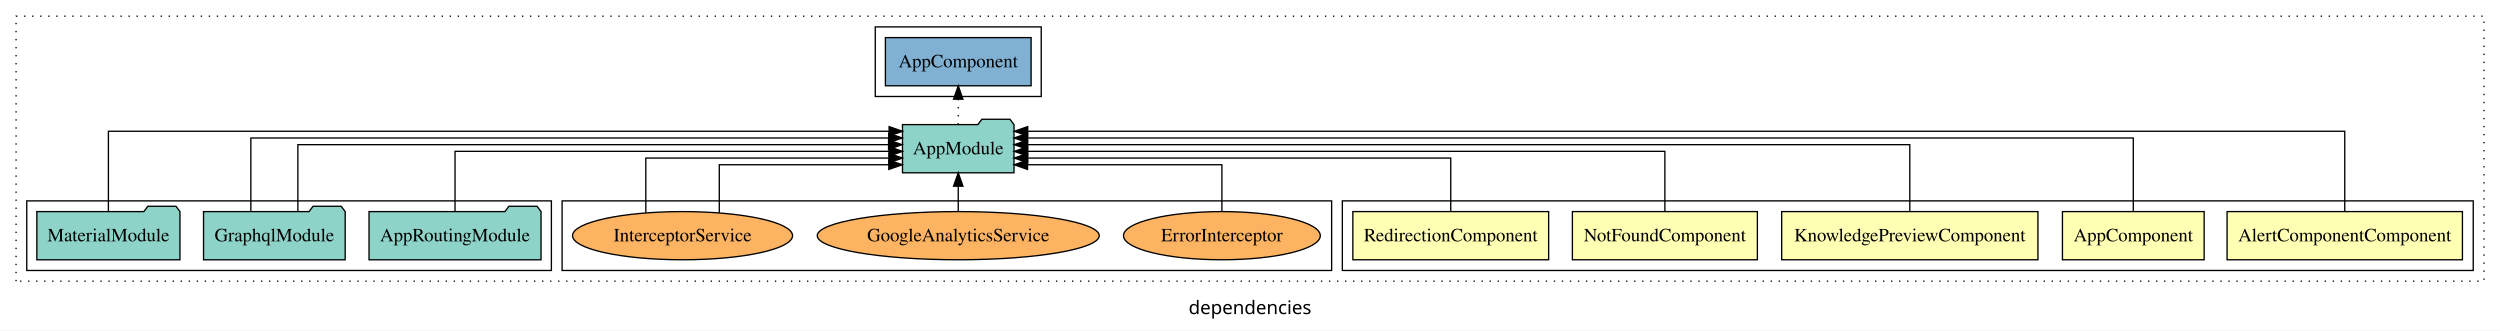
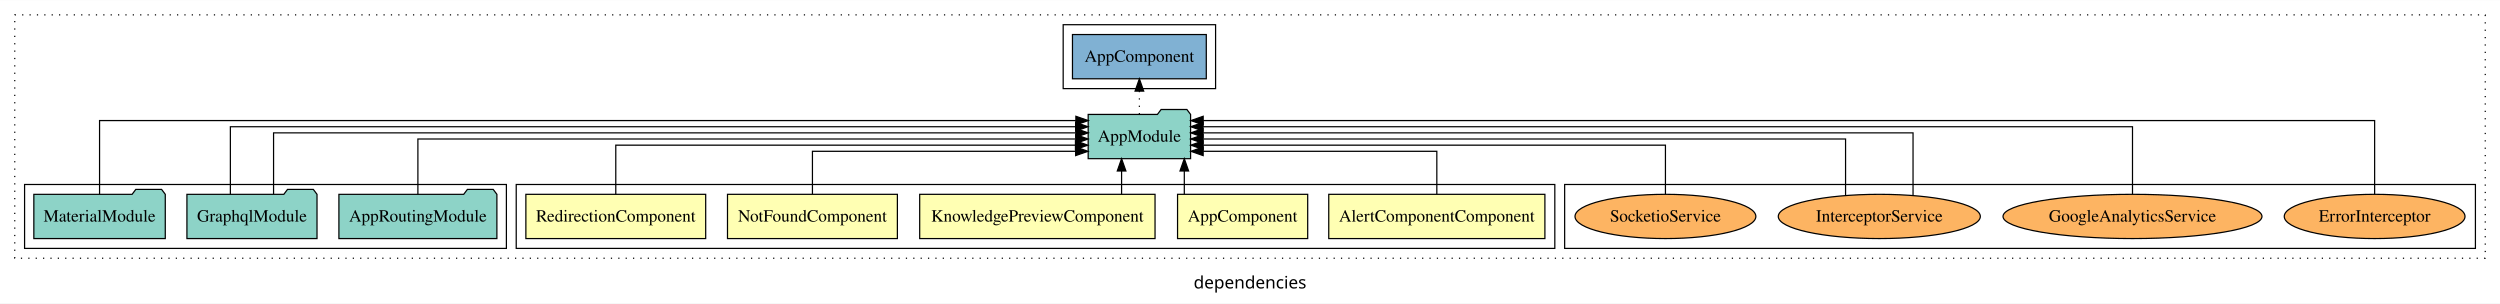
- <svg xmlns="http://www.w3.org/2000/svg" width="1868pt" height="247pt" viewBox="0.00 0.00 1868.00 246.80">
+ <svg xmlns="http://www.w3.org/2000/svg" width="2034pt" height="247pt" viewBox="0.00 0.00 2034.00 246.80">
  <g id="graph0" class="graph" transform="scale(1 1) rotate(0) translate(4 242.8)">
-     <polygon fill="white" stroke="transparent" points="-4,4 -4,-242.8 1864,-242.8 1864,4 -4,4" />
-     <text text-anchor="middle" x="930" y="-8.2" font-family="sans-serif" font-size="14.00">dependencies</text>
+     <polygon fill="white" stroke="transparent" points="-4,4 -4,-242.8 2030,-242.8 2030,4 -4,4" />
+     <text text-anchor="middle" x="1013" y="-8.2" font-family="sans-serif" font-size="14.00">dependencies</text>
    <g id="clust1" class="cluster">
-       <polygon fill="none" stroke="black" stroke-dasharray="1,5" points="8,-32.8 8,-230.8 1852,-230.8 1852,-32.8 8,-32.8" />
+       <polygon fill="none" stroke="black" stroke-dasharray="1,5" points="8,-32.8 8,-230.8 2018,-230.8 2018,-32.8 8,-32.8" />
+     </g>
+     <g id="clust11" class="cluster">
+       <polygon fill="none" stroke="black" points="1269,-40.8 1269,-92.8 2010,-92.8 2010,-40.8 1269,-40.8" />
    </g>
    <g id="clust2" class="cluster">
-       <polygon fill="none" stroke="black" points="999,-40.8 999,-92.8 1844,-92.8 1844,-40.8 999,-40.8" />
-     </g>
-     <g id="clust11" class="cluster">
-       <polygon fill="none" stroke="black" points="416,-40.8 416,-92.8 991,-92.8 991,-40.8 416,-40.8" />
-     </g>
-     <g id="clust10" class="cluster">
-       <polygon fill="none" stroke="black" points="650,-170.8 650,-222.8 774,-222.8 774,-170.8 650,-170.8" />
+       <polygon fill="none" stroke="black" points="416,-40.8 416,-92.8 1261,-92.8 1261,-40.8 416,-40.8" />
    </g>
    <g id="clust8" class="cluster">
      <polygon fill="none" stroke="black" points="16,-40.8 16,-92.8 408,-92.8 408,-40.8 16,-40.8" />
    </g>
+     <g id="clust10" class="cluster">
+       <polygon fill="none" stroke="black" points="861,-170.8 861,-222.8 985,-222.8 985,-170.8 861,-170.8" />
+     </g>
    <g id="node1" class="node">
-       <polygon fill="#ffffb3" stroke="black" points="1835.93,-84.8 1660.07,-84.8 1660.07,-48.8 1835.93,-48.8 1835.93,-84.8" />
-       <text text-anchor="middle" x="1748" y="-62.6" font-family="Times,serif" font-size="14.00">AlertComponentComponent</text>
+       <polygon fill="#ffffb3" stroke="black" points="1252.93,-84.8 1077.07,-84.8 1077.07,-48.8 1252.93,-48.8 1252.93,-84.8" />
+       <text text-anchor="middle" x="1165" y="-62.6" font-family="Times,serif" font-size="14.00">AlertComponentComponent</text>
    </g>
    <g id="node6" class="node">
-       <polygon fill="#8dd3c7" stroke="black" points="753.66,-149.8 750.66,-153.8 729.66,-153.8 726.66,-149.8 670.34,-149.8 670.34,-113.8 753.66,-113.8 753.66,-149.8" />
-       <text text-anchor="middle" x="712" y="-127.6" font-family="Times,serif" font-size="14.00">AppModule</text>
+       <polygon fill="#8dd3c7" stroke="black" points="964.66,-149.8 961.66,-153.8 940.66,-153.8 937.66,-149.8 881.34,-149.8 881.34,-113.8 964.66,-113.8 964.66,-149.8" />
+       <text text-anchor="middle" x="923" y="-127.6" font-family="Times,serif" font-size="14.00">AppModule</text>
    </g>
    <g id="edge1" class="edge">
-       <path fill="none" stroke="black" d="M1748,-84.89C1748,-107.93 1748,-144.8 1748,-144.8 1748,-144.8 763.9,-144.8 763.9,-144.8" />
-       <polygon fill="black" stroke="black" points="763.9,-141.3 753.9,-144.8 763.9,-148.3 763.9,-141.3" />
+       <path fill="none" stroke="black" d="M1165,-85.04C1165,-100.37 1165,-119.8 1165,-119.8 1165,-119.8 974.88,-119.8 974.88,-119.8" />
+       <polygon fill="black" stroke="black" points="974.88,-116.3 964.88,-119.8 974.88,-123.3 974.88,-116.3" />
    </g>
    <g id="node2" class="node">
-       <polygon fill="#ffffb3" stroke="black" points="1642.94,-84.8 1537.06,-84.8 1537.06,-48.8 1642.94,-48.8 1642.94,-84.8" />
-       <text text-anchor="middle" x="1590" y="-62.6" font-family="Times,serif" font-size="14.00">AppComponent</text>
+       <polygon fill="#ffffb3" stroke="black" points="1059.94,-84.8 954.06,-84.8 954.06,-48.8 1059.94,-48.8 1059.94,-84.8" />
+       <text text-anchor="middle" x="1007" y="-62.6" font-family="Times,serif" font-size="14.00">AppComponent</text>
    </g>
    <g id="edge2" class="edge">
-       <path fill="none" stroke="black" d="M1590,-84.84C1590,-106.46 1590,-139.8 1590,-139.8 1590,-139.8 763.76,-139.8 763.76,-139.8" />
-       <polygon fill="black" stroke="black" points="763.76,-136.3 753.76,-139.8 763.76,-143.3 763.76,-136.3" />
+       <path fill="none" stroke="black" d="M959.55,-84.91C959.55,-84.91 959.55,-103.79 959.55,-103.79" />
+       <polygon fill="black" stroke="black" points="956.05,-103.79 959.55,-113.79 963.05,-103.79 956.05,-103.79" />
    </g>
    <g id="node3" class="node">
-       <polygon fill="#ffffb3" stroke="black" points="1518.74,-84.8 1327.26,-84.8 1327.26,-48.8 1518.74,-48.8 1518.74,-84.8" />
-       <text text-anchor="middle" x="1423" y="-62.6" font-family="Times,serif" font-size="14.00">KnowledgePreviewComponent</text>
+       <polygon fill="#ffffb3" stroke="black" points="935.74,-84.8 744.26,-84.8 744.26,-48.8 935.74,-48.8 935.74,-84.8" />
+       <text text-anchor="middle" x="840" y="-62.6" font-family="Times,serif" font-size="14.00">KnowledgePreviewComponent</text>
    </g>
    <g id="edge3" class="edge">
-       <path fill="none" stroke="black" d="M1423,-85.02C1423,-105.17 1423,-134.8 1423,-134.8 1423,-134.8 763.82,-134.8 763.82,-134.8" />
-       <polygon fill="black" stroke="black" points="763.82,-131.3 753.82,-134.8 763.82,-138.3 763.82,-131.3" />
+       <path fill="none" stroke="black" d="M908.52,-84.91C908.52,-84.91 908.52,-103.79 908.52,-103.79" />
+       <polygon fill="black" stroke="black" points="905.02,-103.79 908.52,-113.79 912.02,-103.79 905.02,-103.79" />
    </g>
    <g id="node4" class="node">
-       <polygon fill="#ffffb3" stroke="black" points="1309.11,-84.8 1170.89,-84.8 1170.89,-48.8 1309.11,-48.8 1309.11,-84.8" />
-       <text text-anchor="middle" x="1240" y="-62.6" font-family="Times,serif" font-size="14.00">NotFoundComponent</text>
+       <polygon fill="#ffffb3" stroke="black" points="726.11,-84.8 587.89,-84.8 587.89,-48.8 726.11,-48.8 726.11,-84.8" />
+       <text text-anchor="middle" x="657" y="-62.6" font-family="Times,serif" font-size="14.00">NotFoundComponent</text>
    </g>
    <g id="edge4" class="edge">
-       <path fill="none" stroke="black" d="M1240,-85.02C1240,-103.63 1240,-129.8 1240,-129.8 1240,-129.8 763.87,-129.8 763.87,-129.8" />
-       <polygon fill="black" stroke="black" points="763.87,-126.3 753.87,-129.8 763.87,-133.3 763.87,-126.3" />
+       <path fill="none" stroke="black" d="M657,-85.04C657,-100.37 657,-119.8 657,-119.8 657,-119.8 871.14,-119.8 871.14,-119.8" />
+       <polygon fill="black" stroke="black" points="871.14,-123.3 881.14,-119.8 871.14,-116.3 871.14,-123.3" />
    </g>
    <g id="node5" class="node">
-       <polygon fill="#ffffb3" stroke="black" points="1153.15,-84.8 1006.85,-84.8 1006.85,-48.8 1153.15,-48.8 1153.15,-84.8" />
-       <text text-anchor="middle" x="1080" y="-62.6" font-family="Times,serif" font-size="14.00">RedirectionComponent</text>
+       <polygon fill="#ffffb3" stroke="black" points="570.15,-84.8 423.85,-84.8 423.85,-48.8 570.15,-48.8 570.15,-84.8" />
+       <text text-anchor="middle" x="497" y="-62.6" font-family="Times,serif" font-size="14.00">RedirectionComponent</text>
    </g>
    <g id="edge5" class="edge">
-       <path fill="none" stroke="black" d="M1080,-84.83C1080,-101.86 1080,-124.8 1080,-124.8 1080,-124.8 763.86,-124.8 763.86,-124.8" />
-       <polygon fill="black" stroke="black" points="763.86,-121.3 753.86,-124.8 763.86,-128.3 763.86,-121.3" />
+       <path fill="none" stroke="black" d="M497,-84.83C497,-101.86 497,-124.8 497,-124.8 497,-124.8 870.99,-124.8 870.99,-124.8" />
+       <polygon fill="black" stroke="black" points="870.99,-128.3 880.99,-124.8 870.99,-121.3 870.99,-128.3" />
    </g>
    <g id="node10" class="node">
-       <polygon fill="#80b1d3" stroke="black" points="766.44,-214.8 657.56,-214.8 657.56,-178.8 766.44,-178.8 766.44,-214.8" />
-       <text text-anchor="middle" x="712" y="-192.6" font-family="Times,serif" font-size="14.00">AppComponent </text>
+       <polygon fill="#80b1d3" stroke="black" points="977.44,-214.8 868.56,-214.8 868.56,-178.8 977.44,-178.8 977.44,-214.8" />
+       <text text-anchor="middle" x="923" y="-192.6" font-family="Times,serif" font-size="14.00">AppComponent </text>
    </g>
    <g id="edge10" class="edge">
-       <path fill="none" stroke="black" stroke-dasharray="1,5" d="M712,-149.91C712,-149.91 712,-168.79 712,-168.79" />
-       <polygon fill="black" stroke="black" points="708.5,-168.79 712,-178.79 715.5,-168.79 708.5,-168.79" />
+       <path fill="none" stroke="black" stroke-dasharray="1,5" d="M923,-149.91C923,-149.91 923,-168.79 923,-168.79" />
+       <polygon fill="black" stroke="black" points="919.5,-168.79 923,-178.79 926.5,-168.79 919.5,-168.79" />
    </g>
    <g id="node7" class="node">
      <polygon fill="#8dd3c7" stroke="black" points="400.27,-84.8 397.27,-88.8 376.27,-88.8 373.27,-84.8 271.73,-84.8 271.73,-48.8 400.27,-48.8 400.27,-84.8" />
      <text text-anchor="middle" x="336" y="-62.6" font-family="Times,serif" font-size="14.00">AppRoutingModule</text>
    </g>
    <g id="edge6" class="edge">
-       <path fill="none" stroke="black" d="M336,-85.02C336,-103.63 336,-129.8 336,-129.8 336,-129.8 660.32,-129.8 660.32,-129.8" />
-       <polygon fill="black" stroke="black" points="660.32,-133.3 670.32,-129.8 660.32,-126.3 660.32,-133.3" />
+       <path fill="none" stroke="black" d="M336,-85.02C336,-103.63 336,-129.8 336,-129.8 336,-129.8 871.25,-129.8 871.25,-129.8" />
+       <polygon fill="black" stroke="black" points="871.26,-133.3 881.25,-129.8 871.25,-126.3 871.26,-133.3" />
    </g>
    <g id="node8" class="node">
      <polygon fill="#8dd3c7" stroke="black" points="253.92,-84.8 250.92,-88.8 229.92,-88.8 226.92,-84.8 148.08,-84.8 148.08,-48.8 253.92,-48.8 253.92,-84.8" />
      <text text-anchor="middle" x="201" y="-62.6" font-family="Times,serif" font-size="14.00">GraphqlModule</text>
    </g>
    <g id="edge7" class="edge">
-       <path fill="none" stroke="black" d="M218.57,-85.02C218.57,-105.17 218.57,-134.8 218.57,-134.8 218.57,-134.8 659.93,-134.8 659.93,-134.8" />
-       <polygon fill="black" stroke="black" points="659.93,-138.3 669.93,-134.8 659.93,-131.3 659.93,-138.3" />
+       <path fill="none" stroke="black" d="M218.57,-85.02C218.57,-105.17 218.57,-134.8 218.57,-134.8 218.57,-134.8 871.3,-134.8 871.3,-134.8" />
+       <polygon fill="black" stroke="black" points="871.3,-138.3 881.3,-134.8 871.3,-131.3 871.3,-138.3" />
    </g>
    <g id="edge8" class="edge">
-       <path fill="none" stroke="black" d="M183.43,-84.84C183.43,-106.46 183.43,-139.8 183.43,-139.8 183.43,-139.8 660.08,-139.8 660.08,-139.8" />
-       <polygon fill="black" stroke="black" points="660.08,-143.3 670.08,-139.8 660.08,-136.3 660.08,-143.3" />
+       <path fill="none" stroke="black" d="M183.43,-84.84C183.43,-106.46 183.43,-139.8 183.43,-139.8 183.43,-139.8 871.12,-139.8 871.12,-139.8" />
+       <polygon fill="black" stroke="black" points="871.12,-143.3 881.12,-139.8 871.12,-136.3 871.12,-143.3" />
    </g>
    <g id="node9" class="node">
      <polygon fill="#8dd3c7" stroke="black" points="130.47,-84.8 127.47,-88.8 106.47,-88.8 103.47,-84.8 23.53,-84.8 23.53,-48.8 130.47,-48.8 130.47,-84.8" />
      <text text-anchor="middle" x="77" y="-62.6" font-family="Times,serif" font-size="14.00">MaterialModule</text>
    </g>
    <g id="edge9" class="edge">
-       <path fill="none" stroke="black" d="M77,-84.89C77,-107.93 77,-144.8 77,-144.8 77,-144.8 660.34,-144.8 660.34,-144.8" />
-       <polygon fill="black" stroke="black" points="660.34,-148.3 670.34,-144.8 660.34,-141.3 660.34,-148.3" />
+       <path fill="none" stroke="black" d="M77,-84.89C77,-107.93 77,-144.8 77,-144.8 77,-144.8 871.34,-144.8 871.34,-144.8" />
+       <polygon fill="black" stroke="black" points="871.34,-148.3 881.34,-144.8 871.34,-141.3 871.34,-148.3" />
    </g>
    <g id="node11" class="node">
-       <ellipse fill="#fdb462" stroke="black" cx="909" cy="-66.8" rx="73.53" ry="18" />
-       <text text-anchor="middle" x="909" y="-62.6" font-family="Times,serif" font-size="14.00">ErrorInterceptor</text>
+       <ellipse fill="#fdb462" stroke="black" cx="1928" cy="-66.8" rx="73.53" ry="18" />
+       <text text-anchor="middle" x="1928" y="-62.6" font-family="Times,serif" font-size="14.00">ErrorInterceptor</text>
    </g>
    <g id="edge11" class="edge">
-       <path fill="none" stroke="black" d="M909,-85.04C909,-100.37 909,-119.8 909,-119.8 909,-119.8 763.78,-119.8 763.78,-119.8" />
-       <polygon fill="black" stroke="black" points="763.78,-116.3 753.78,-119.8 763.78,-123.3 763.78,-116.3" />
+       <path fill="none" stroke="black" d="M1928,-84.89C1928,-107.93 1928,-144.8 1928,-144.8 1928,-144.8 974.9,-144.8 974.9,-144.8" />
+       <polygon fill="black" stroke="black" points="974.9,-141.3 964.9,-144.8 974.9,-148.3 974.9,-141.3" />
    </g>
    <g id="node12" class="node">
-       <ellipse fill="#fdb462" stroke="black" cx="712" cy="-66.8" rx="105.35" ry="18" />
-       <text text-anchor="middle" x="712" y="-62.6" font-family="Times,serif" font-size="14.00">GoogleAnalyticsService</text>
+       <ellipse fill="#fdb462" stroke="black" cx="1731" cy="-66.8" rx="105.35" ry="18" />
+       <text text-anchor="middle" x="1731" y="-62.6" font-family="Times,serif" font-size="14.00">GoogleAnalyticsService</text>
    </g>
    <g id="edge12" class="edge">
-       <path fill="none" stroke="black" d="M712,-84.91C712,-84.91 712,-103.79 712,-103.79" />
-       <polygon fill="black" stroke="black" points="708.5,-103.79 712,-113.79 715.5,-103.79 708.5,-103.79" />
+       <path fill="none" stroke="black" d="M1731,-84.84C1731,-106.46 1731,-139.8 1731,-139.8 1731,-139.8 974.74,-139.8 974.74,-139.8" />
+       <polygon fill="black" stroke="black" points="974.74,-136.3 964.74,-139.8 974.74,-143.3 974.74,-136.3" />
    </g>
    <g id="node13" class="node">
-       <ellipse fill="#fdb462" stroke="black" cx="506" cy="-66.8" rx="82.2" ry="18" />
-       <text text-anchor="middle" x="506" y="-62.6" font-family="Times,serif" font-size="14.00">InterceptorService</text>
+       <ellipse fill="#fdb462" stroke="black" cx="1525" cy="-66.8" rx="82.2" ry="18" />
+       <text text-anchor="middle" x="1525" y="-62.6" font-family="Times,serif" font-size="14.00">InterceptorService</text>
    </g>
    <g id="edge13" class="edge">
-       <path fill="none" stroke="black" d="M533.45,-83.86C533.45,-99.35 533.45,-119.8 533.45,-119.8 533.45,-119.8 660.14,-119.8 660.14,-119.8" />
-       <polygon fill="black" stroke="black" points="660.14,-123.3 670.14,-119.8 660.14,-116.3 660.14,-123.3" />
+       <path fill="none" stroke="black" d="M1497.55,-84.02C1497.55,-102.67 1497.55,-129.8 1497.55,-129.8 1497.55,-129.8 974.78,-129.8 974.78,-129.8" />
+       <polygon fill="black" stroke="black" points="974.78,-126.3 964.78,-129.8 974.78,-133.3 974.78,-126.3" />
    </g>
    <g id="edge14" class="edge">
-       <path fill="none" stroke="black" d="M478.55,-83.89C478.55,-101 478.55,-124.8 478.55,-124.8 478.55,-124.8 660.26,-124.8 660.26,-124.8" />
-       <polygon fill="black" stroke="black" points="660.26,-128.3 670.26,-124.8 660.26,-121.3 660.26,-128.3" />
+       <path fill="none" stroke="black" d="M1552.45,-83.96C1552.45,-104.1 1552.45,-134.8 1552.45,-134.8 1552.45,-134.8 974.79,-134.8 974.79,-134.8" />
+       <polygon fill="black" stroke="black" points="974.79,-131.3 964.79,-134.8 974.79,-138.3 974.79,-131.3" />
+     </g>
+     <g id="node14" class="node">
+       <ellipse fill="#fdb462" stroke="black" cx="1351" cy="-66.8" rx="73.57" ry="18" />
+       <text text-anchor="middle" x="1351" y="-62.6" font-family="Times,serif" font-size="14.00">SocketioService</text>
+     </g>
+     <g id="edge15" class="edge">
+       <path fill="none" stroke="black" d="M1351,-84.83C1351,-101.86 1351,-124.8 1351,-124.8 1351,-124.8 974.82,-124.8 974.82,-124.8" />
+       <polygon fill="black" stroke="black" points="974.82,-121.3 964.82,-124.8 974.82,-128.3 974.82,-121.3" />
    </g>
  </g>
</svg>
